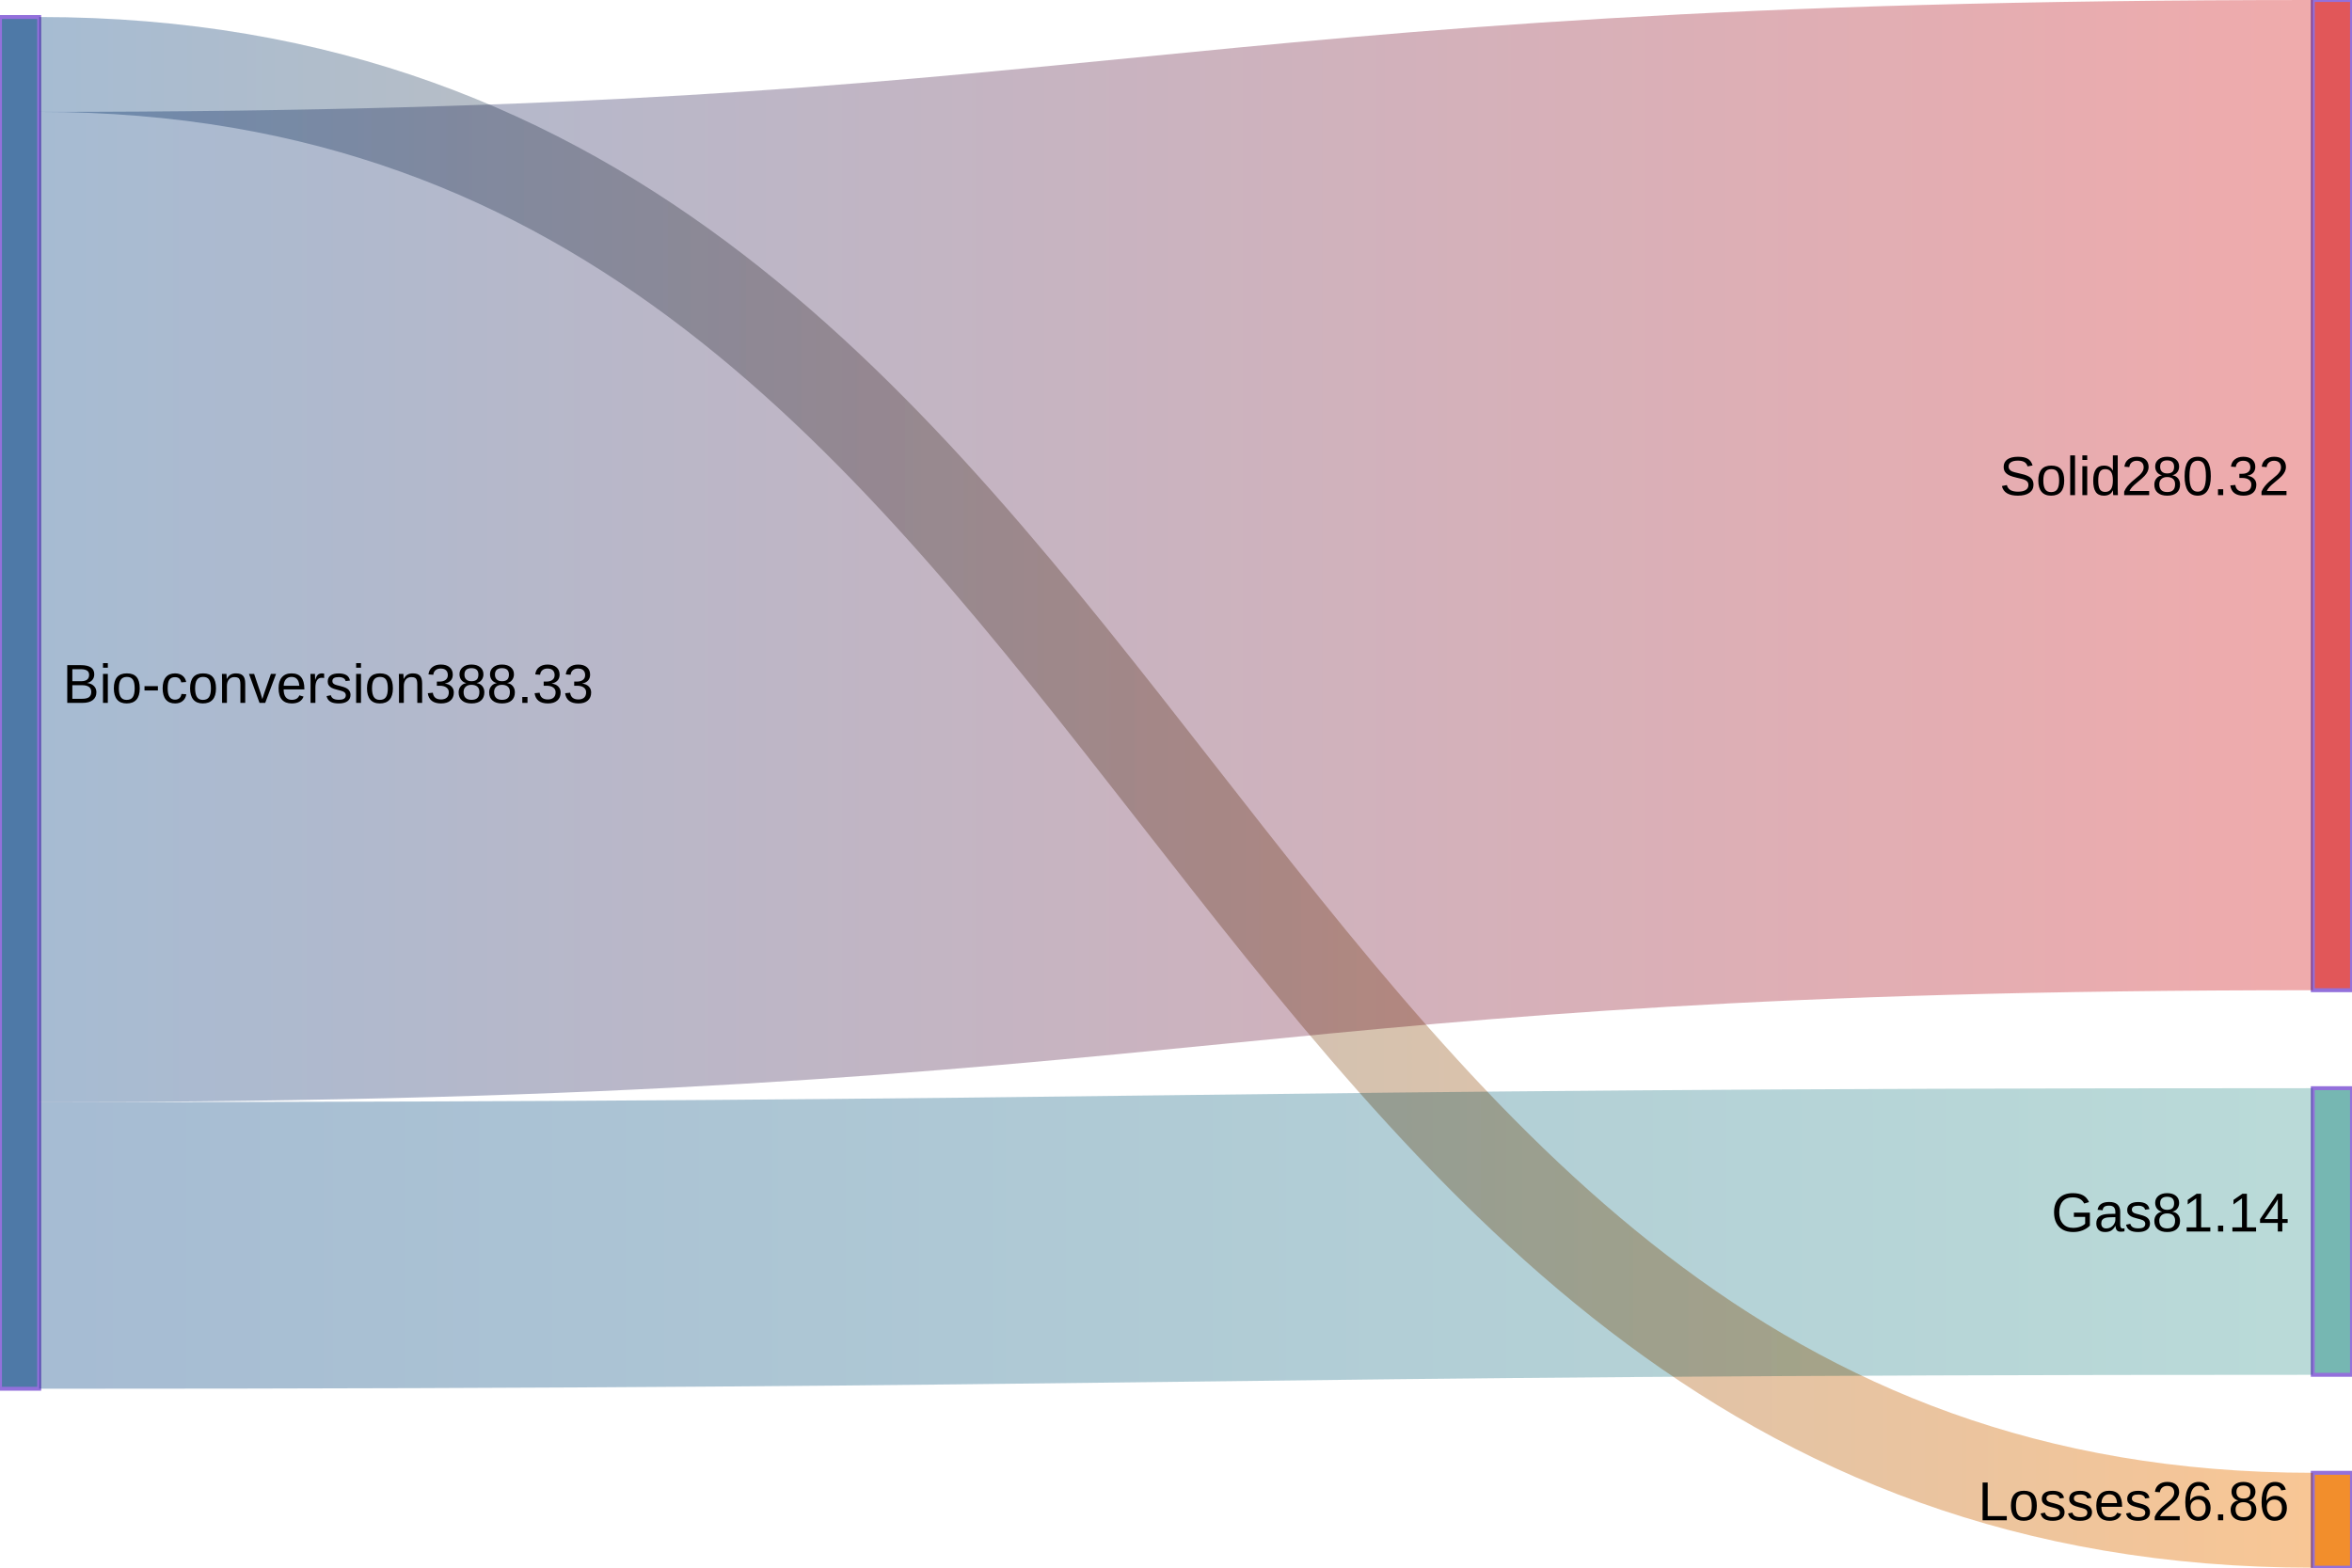
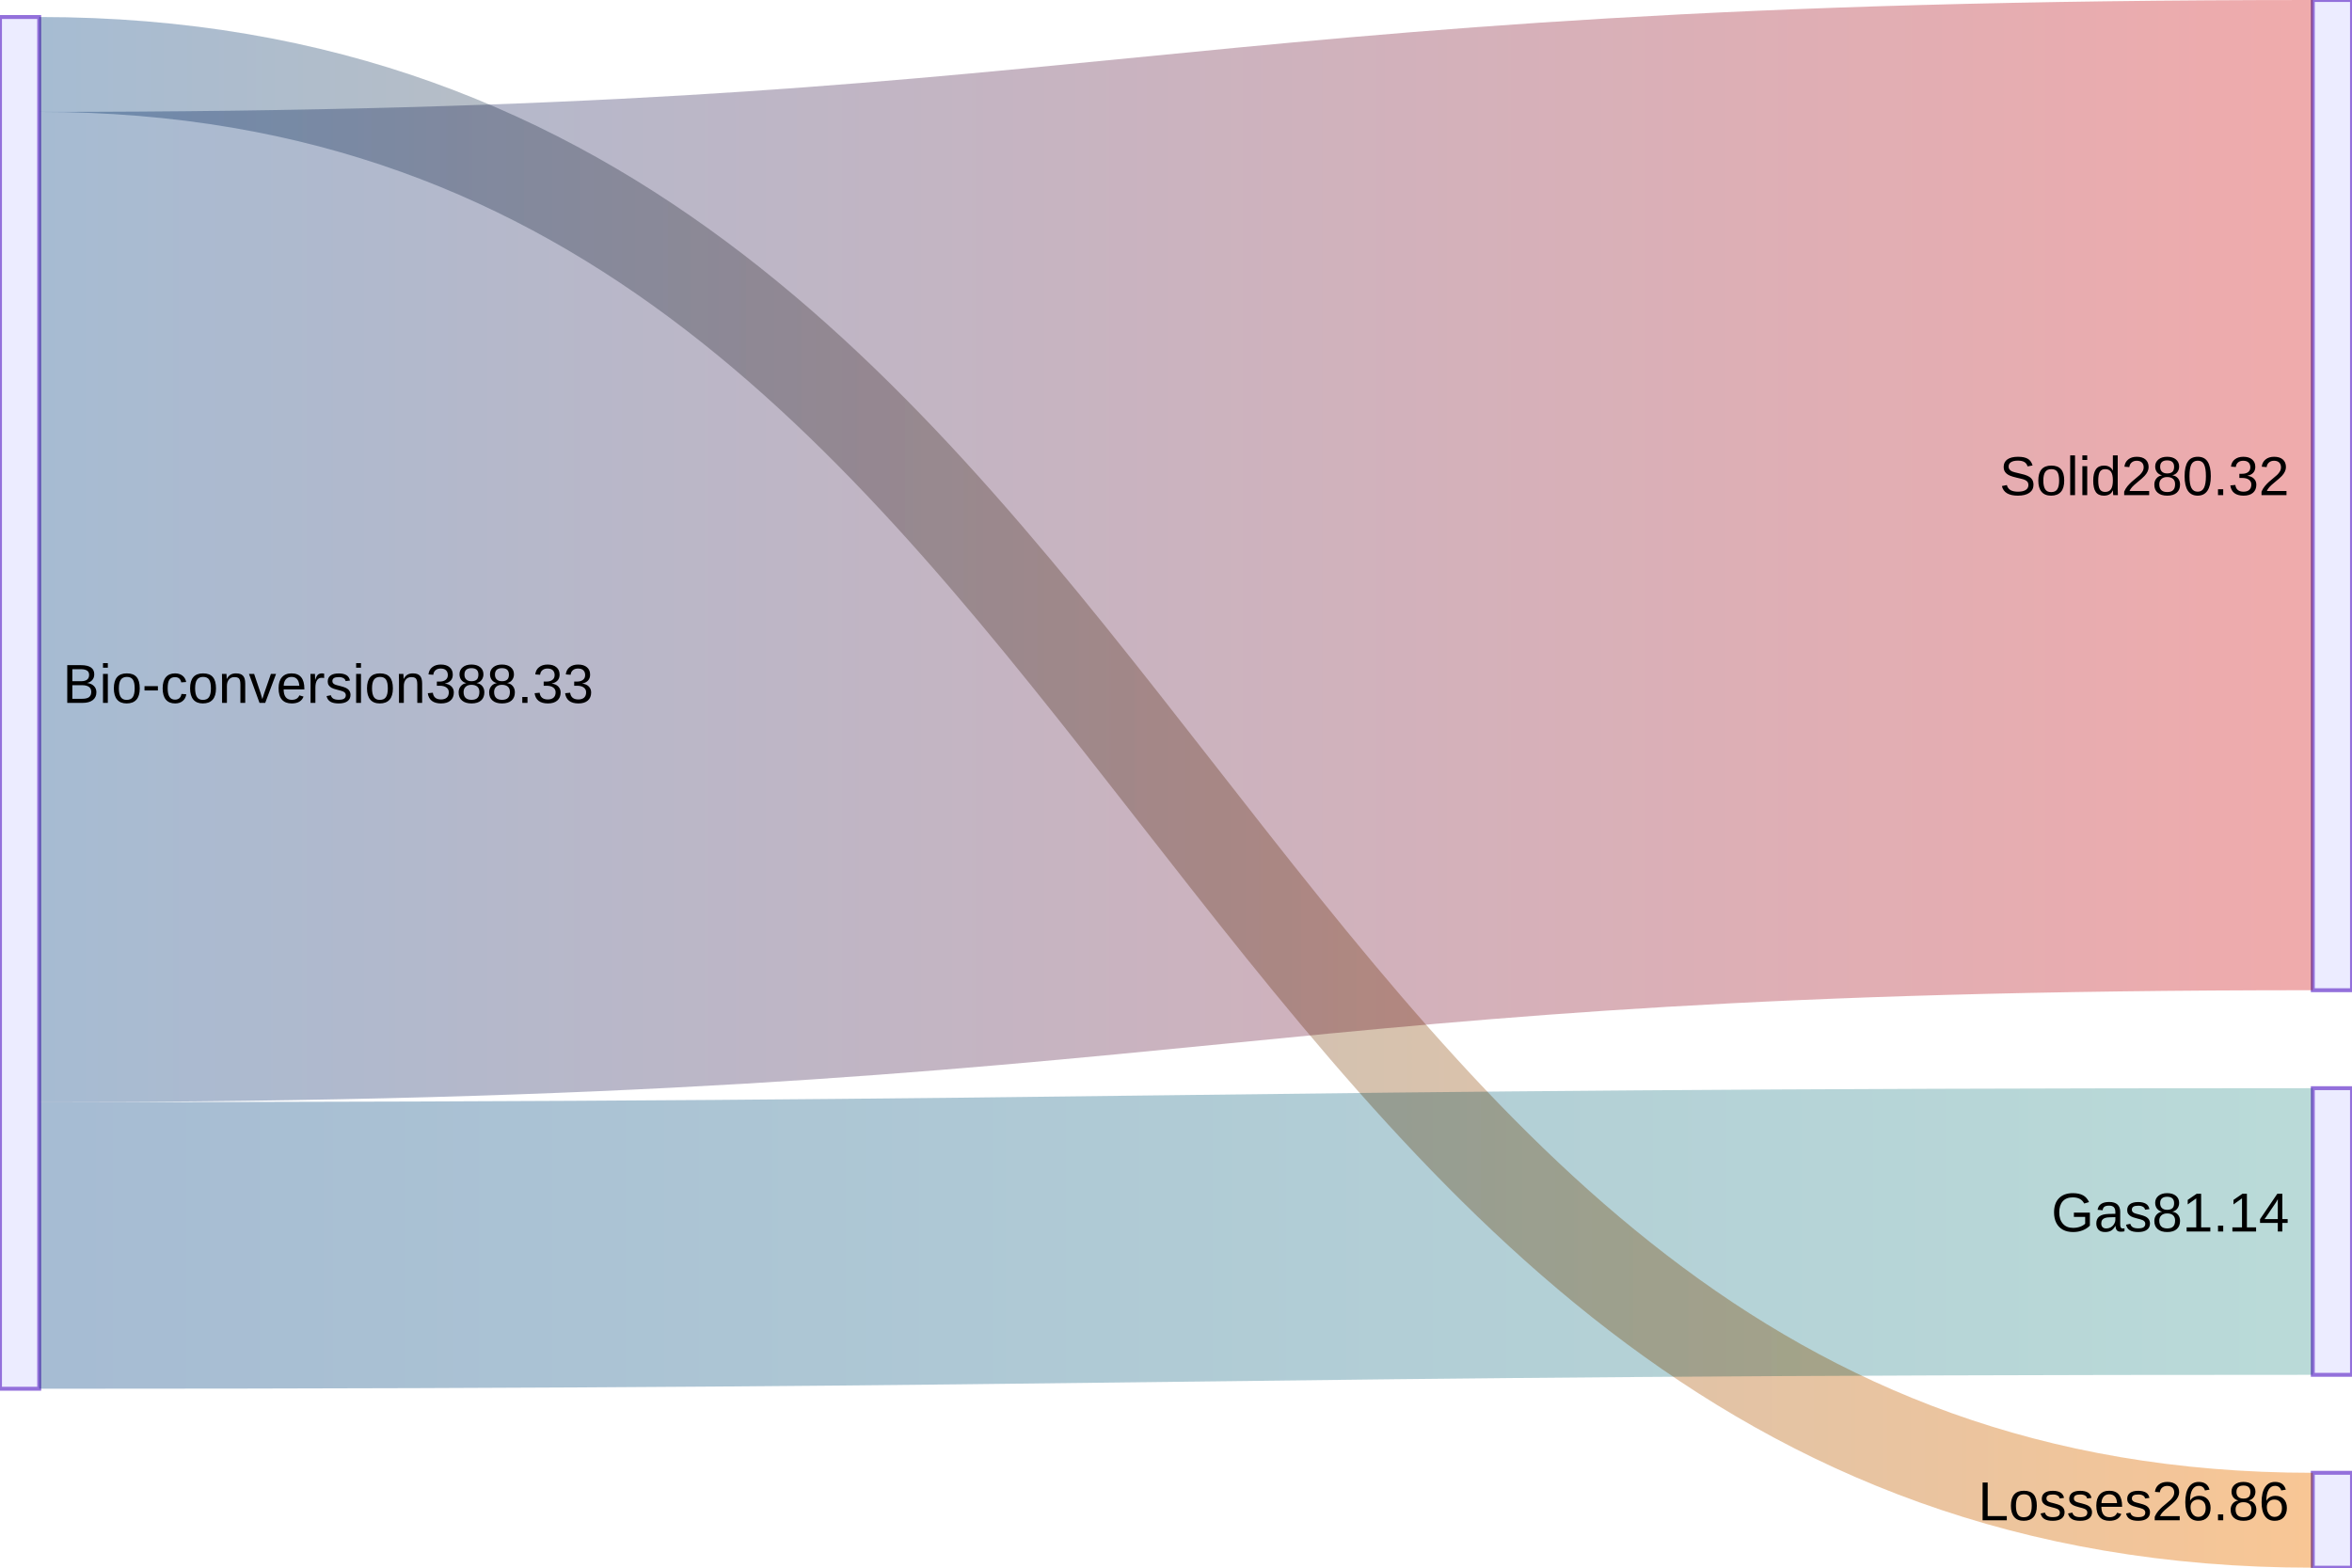
<svg xmlns="http://www.w3.org/2000/svg" width="600" height="400" viewBox="0 0 600 400" class="mermaid">
  <style>

.mermaid {
  font-family: trebuchet ms, verdana, arial, sans-serif;
  font-size: 16px;
}

.node rect,
.node polygon,
.node circle,
.node ellipse,
.node path {
  fill: #ECECFF;
  stroke: #9370DB;
  stroke-width: 1px;
}

.node line {
  stroke: #9370DB;
  stroke-width: 1px;
}

.node .label {
  fill: #333333;
}

.node text {
  fill: #333333;
  font-family: trebuchet ms, verdana, arial, sans-serif;
  font-size: 16px;
}

.edge-path {
  fill: none;
  stroke: #333333;
  stroke-width: 1px;
}

.edge-label {
  fill: #333333;
  font-family: trebuchet ms, verdana, arial, sans-serif;
}

.edge-label-bg {
  fill: rgba(232, 232, 232, 0.8);
}

.subgraph {
  fill: #ffffde;
  stroke: #aaaa33;
  stroke-width: 1px;
}

.subgraph-title {
  fill: #333333;
  font-weight: bold;
}

.cluster rect {
  fill: #ffffde;
  stroke: #aaaa33;
  stroke-width: 1px;
  rx: 5px;
  ry: 5px;
}

.cluster-label {
  fill: #333333;
  font-family: trebuchet ms, verdana, arial, sans-serif;
  font-size: 16px;
  font-weight: bold;
}

marker path {
  fill: #333333;
  stroke: #333333;
}


.sankey-node {
  stroke: none;
}

.sankey-link {
  stroke-opacity: 0.5;
}

.sankey-label {
  fill: #333333;
  font-family: trebuchet ms, verdana, arial, sans-serif;
}

.link {
  mix-blend-mode: multiply;
}

  </style>
  <defs>
    <linearGradient id="linearGradient-1" gradientUnits="userSpaceOnUse" x1="10" x2="590">
      <stop offset="0%" stop-color="#4e79a7" />
      <stop offset="100%" stop-color="#f28e2c" />
    </linearGradient>
    <linearGradient id="linearGradient-2" gradientUnits="userSpaceOnUse" x1="10" x2="590">
      <stop offset="0%" stop-color="#4e79a7" />
      <stop offset="100%" stop-color="#e15759" />
    </linearGradient>
    <linearGradient id="linearGradient-3" gradientUnits="userSpaceOnUse" x1="10" x2="590">
      <stop offset="0%" stop-color="#4e79a7" />
      <stop offset="100%" stop-color="#76b7b2" />
    </linearGradient>
  </defs>
  <g class="root">
    <g class="clusters">

    </g>
    <g class="edgePaths">

    </g>
    <g class="edgeLabels">

    </g>
    <g class="nodes">

    </g>
    <g class="nodes">
-       <g class="node" transform="translate(0,4.341304)" id="node-1" x="0" y="4.341">
-         <rect x="0" y="0" width="10" height="350" class="sankey-node" style="fill: #4e79a7" />
+       <g class="node" x="0" id="node-1" transform="translate(0,4.341304)" y="4.341">
+         <rect x="0" y="0" width="10" height="350" fill="#4e79a7" />
      </g>
-       <g class="node" x="590" id="node-2" transform="translate(590,375.7893)" y="375.789">
-         <rect x="0" y="0" width="10" height="24.211" class="sankey-node" style="fill: #f28e2c" />
+       <g class="node" id="node-2" transform="translate(590,375.7893)" y="375.789" x="590">
+         <rect x="0" y="0" width="10" height="24.211" fill="#f28e2c" />
      </g>
-       <g class="node" x="590" id="node-3" y="0" transform="translate(590,0.00000000000005684342)">
-         <rect x="0" y="0" width="10" height="252.654" class="sankey-node" style="fill: #e15759" />
+       <g class="node" y="0" x="590" id="node-3" transform="translate(590,0.00000000000005684342)">
+         <rect x="0" y="0" width="10" height="252.654" fill="#e15759" />
      </g>
-       <g class="node" x="590" y="277.654" id="node-4" transform="translate(590,277.6542)">
-         <rect x="0" y="0" width="10" height="73.135" class="sankey-node" style="fill: #76b7b2" />
+       <g class="node" x="590" transform="translate(590,277.6542)" y="277.654" id="node-4">
+         <rect x="0" y="0" width="10" height="73.135" fill="#76b7b2" />
      </g>
    </g>
    <g class="node-labels" font-size="14">
      <text x="16" y="179.341" dy="0em" text-anchor="start">Bio-conversion
388.33</text>
      <text x="584" y="387.895" dy="0em" text-anchor="end">Losses
26.86</text>
      <text x="584" y="126.327" dy="0em" text-anchor="end">Solid
280.32</text>
      <text x="584" y="314.222" dy="0em" text-anchor="end">Gas
81.14</text>
    </g>
    <g class="links" stroke-opacity="0.5" fill="none">
      <g class="link" style="mix-blend-mode: multiply">
-         <path d="M10,16.447 C300,16.447 300,387.895 590,387.895" stroke="url(#linearGradient-1)" stroke-width="24.211" />
+         <path d="M10,16.447 C300,16.447 300,387.895 590,387.895" stroke-width="24.211" stroke="url(#linearGradient-1)" />
      </g>
      <g class="link" style="mix-blend-mode: multiply">
-         <path d="M10,154.879 C300,154.879 300,126.327 590,126.327" stroke="url(#linearGradient-2)" stroke-width="252.654" />
+         <path d="M10,154.879 C300,154.879 300,126.327 590,126.327" stroke-width="252.654" stroke="url(#linearGradient-2)" />
      </g>
      <g class="link" style="mix-blend-mode: multiply">
        <path d="M10,317.774 C300,317.774 300,314.222 590,314.222" stroke-width="73.135" stroke="url(#linearGradient-3)" />
      </g>
    </g>
  </g>
</svg>
